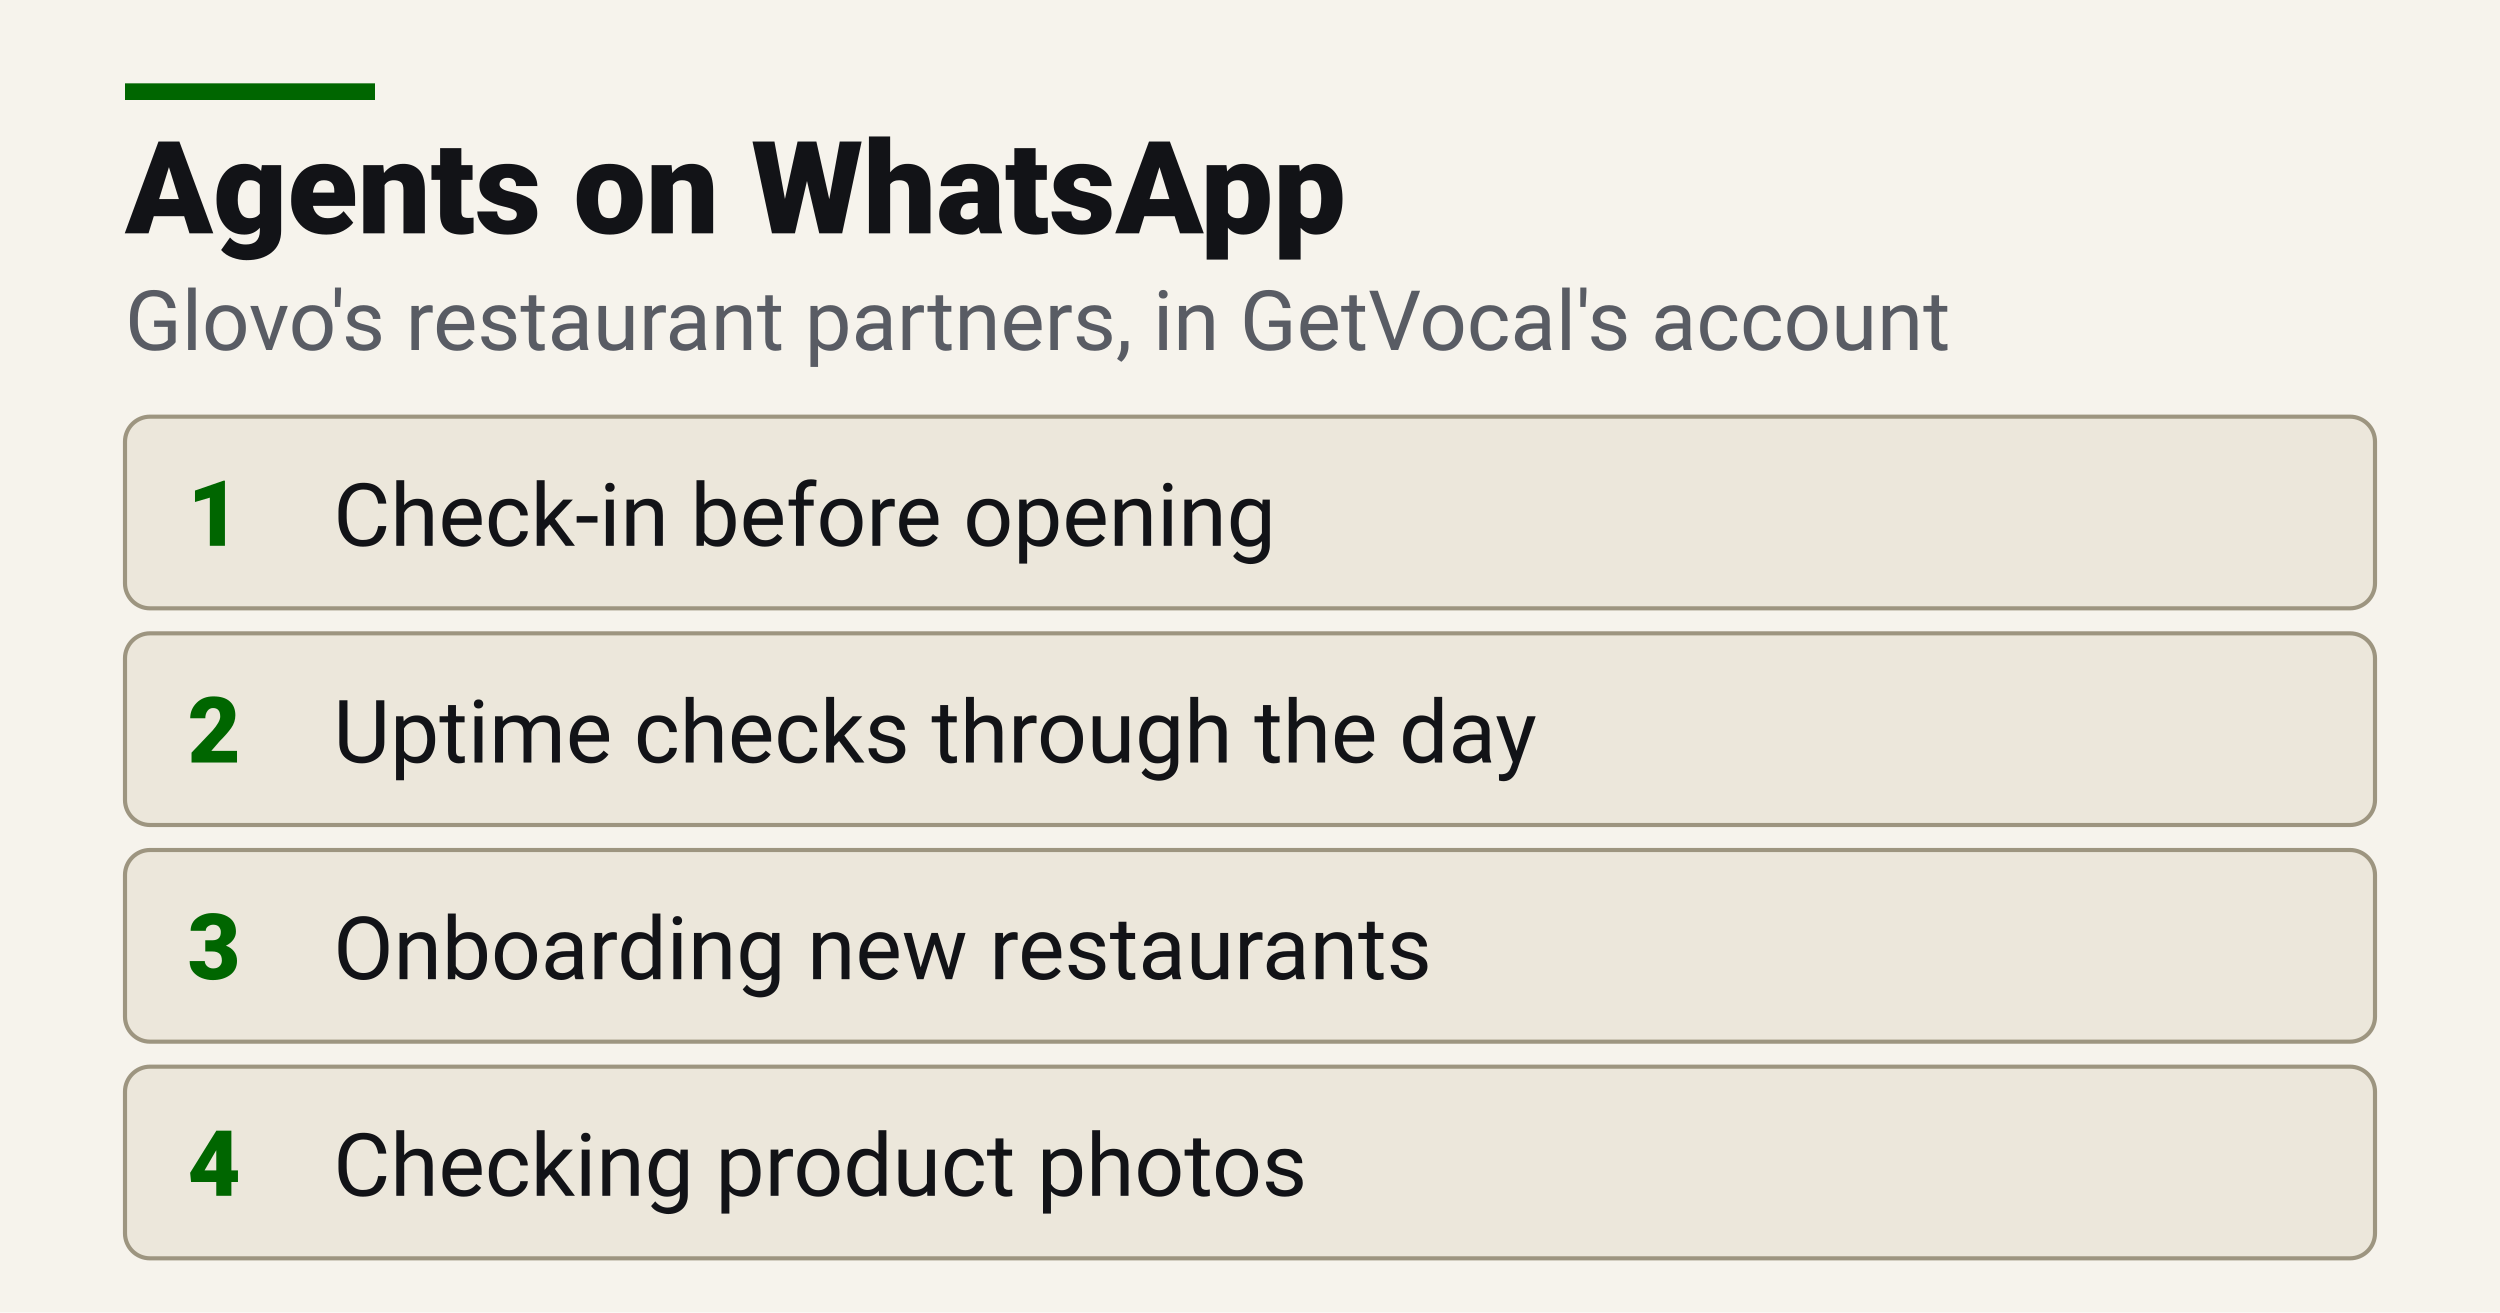
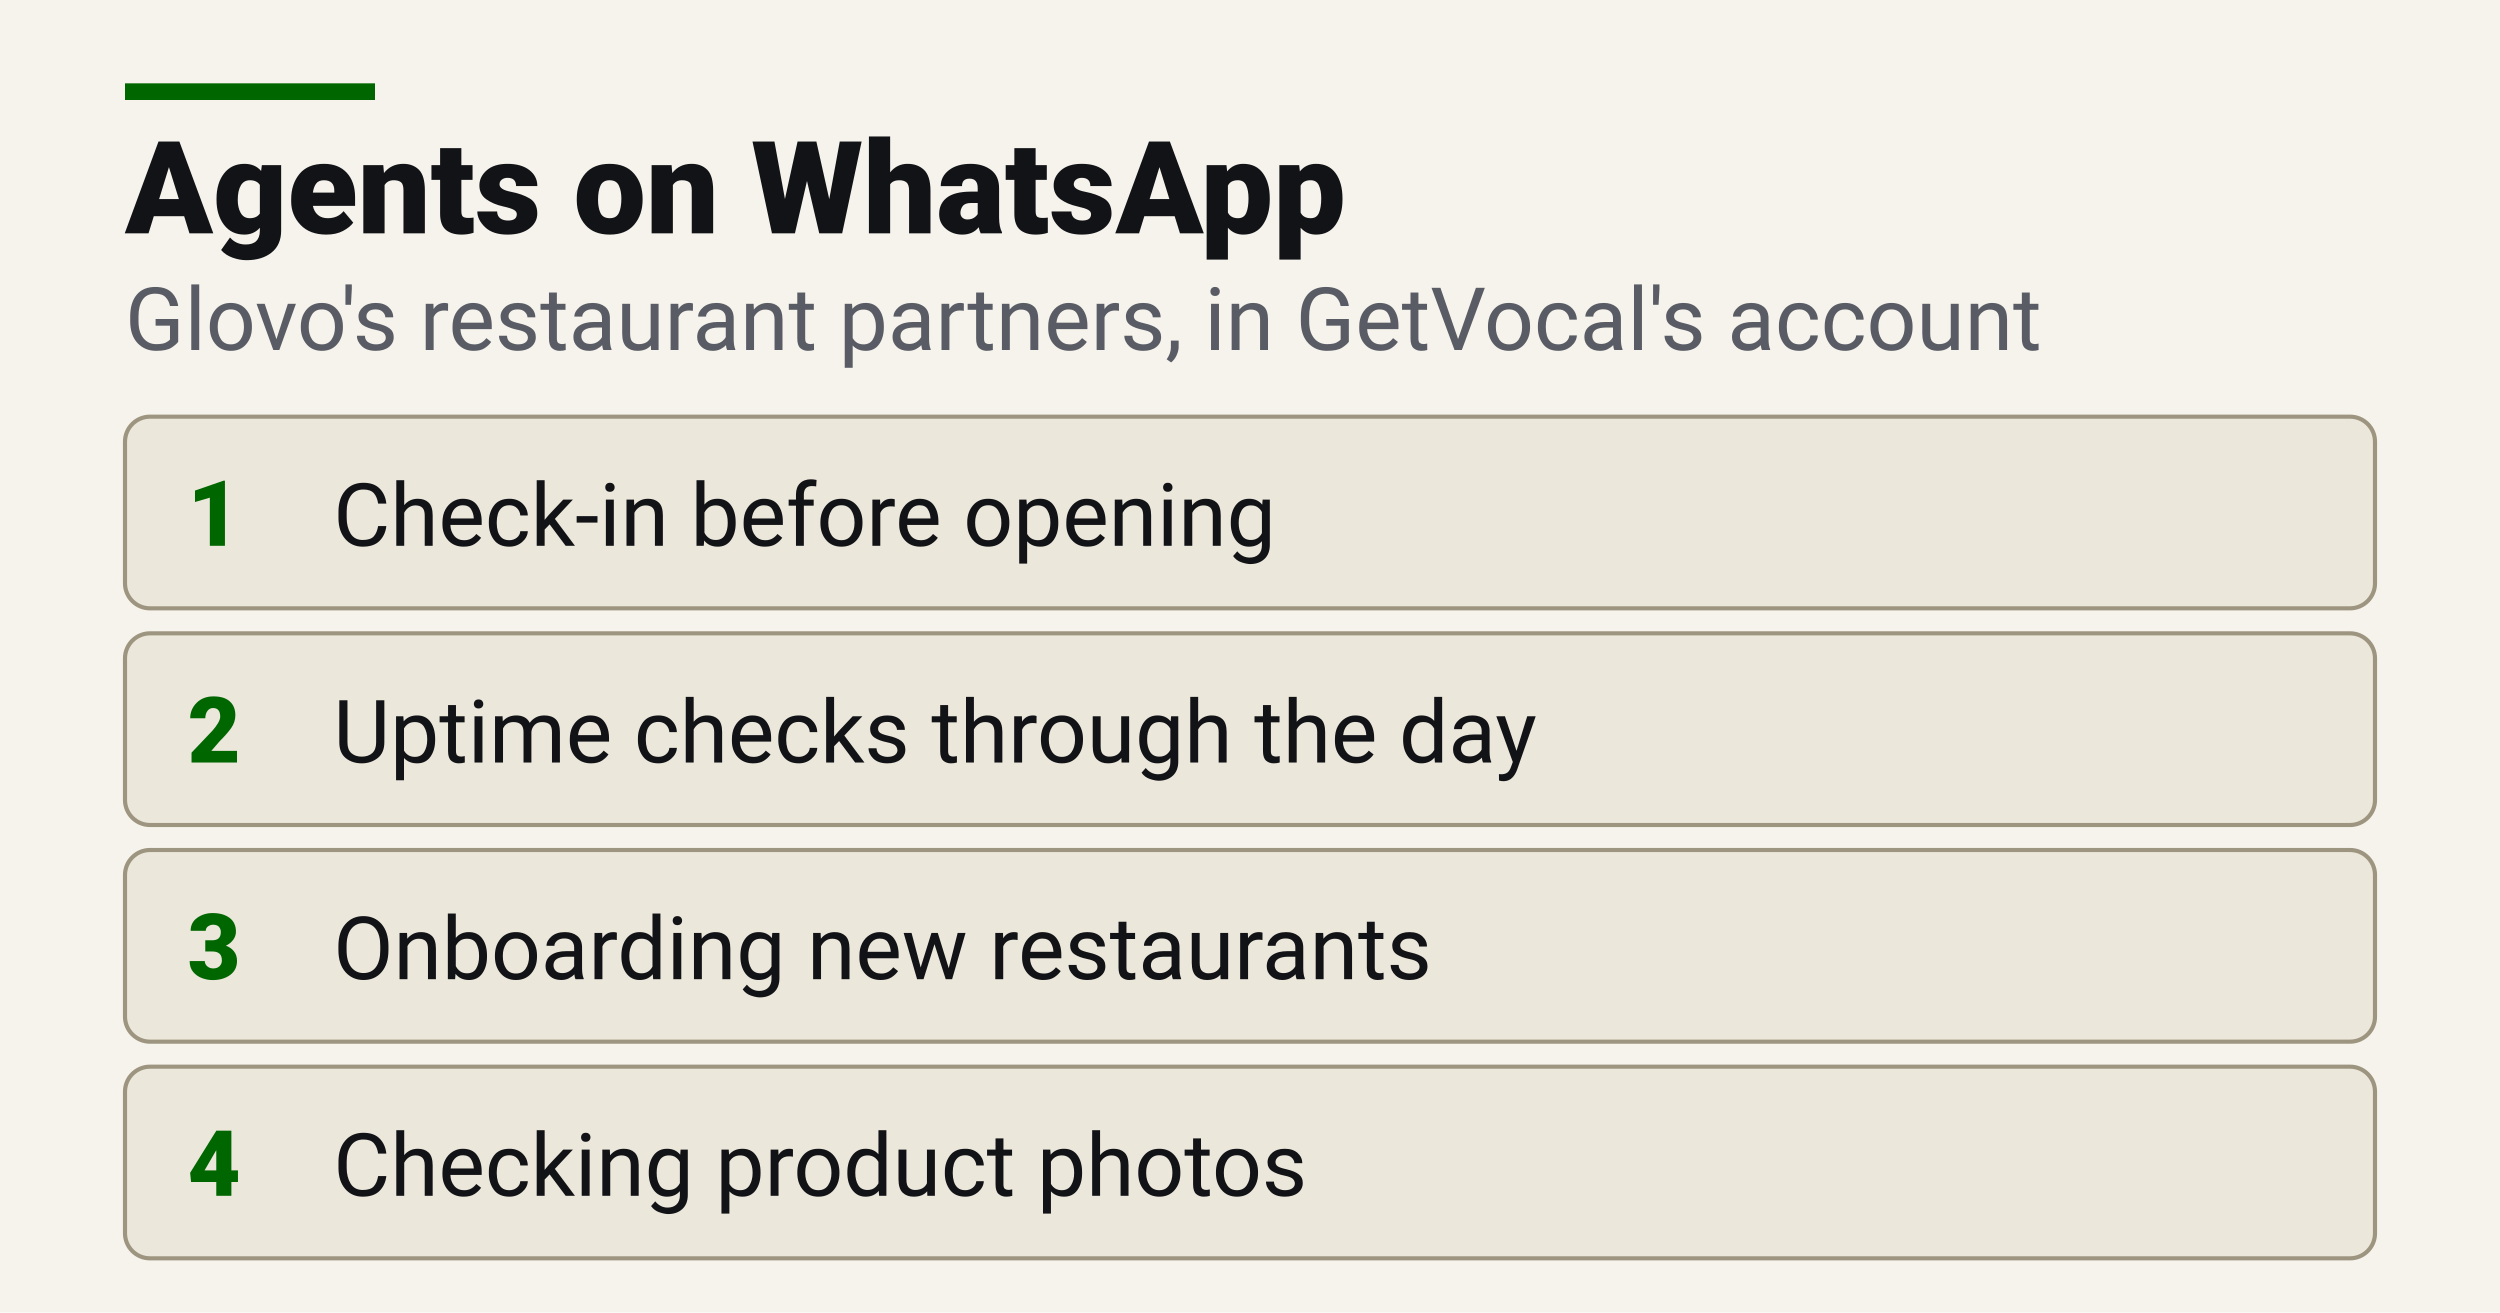
<svg xmlns="http://www.w3.org/2000/svg" viewBox="0 0 1200 630" width="1200" height="630" role="img" aria-labelledby="t">
  <style>
.bg{fill:#f6f3ec}.ink{fill:#121317}.ink3{fill:#595c64}.grn{fill:#006600}.box{fill:#ece7db;stroke:#9d9580}
text{font-family:system-ui,-apple-system,"Segoe UI",Roboto,Helvetica,Arial,sans-serif}
@media (prefers-color-scheme:dark){.bg{fill:#111214}.ink{fill:#eceae4}.ink3{fill:#a6a39a}.grn{fill:#6dbb7e}.box{fill:#1a1b1e;stroke:#5f5b51}}
</style>
  <rect class="bg" width="1200" height="630" />
  <rect class="grn" x="60" y="40" width="120" height="8" />
  <text class="ink" x="60" y="112" font-size="62" font-weight="800">Agents on WhatsApp</text>
-   <text class="ink3" x="60" y="168" font-size="40">Glovo's restaurant partners, in GetVocal's account</text>
+   <text class="ink3" x="60" y="168" font-size="42">Glovo's restaurant partners, in GetVocal's account</text>
  <rect class="box" x="60" y="200" width="1080" height="92" rx="12" stroke-width="2" />
  <text class="grn" x="90" y="262" font-size="44" font-weight="800">1</text>
  <text class="ink" x="160" y="262" font-size="42">Check-in before opening</text>
  <rect class="box" x="60" y="304" width="1080" height="92" rx="12" stroke-width="2" />
  <text class="grn" x="90" y="366" font-size="44" font-weight="800">2</text>
  <text class="ink" x="160" y="366" font-size="42">Uptime checks through the day</text>
  <rect class="box" x="60" y="408" width="1080" height="92" rx="12" stroke-width="2" />
  <text class="grn" x="90" y="470" font-size="44" font-weight="800">3</text>
  <text class="ink" x="160" y="470" font-size="42">Onboarding new restaurants</text>
  <rect class="box" x="60" y="512" width="1080" height="92" rx="12" stroke-width="2" />
  <text class="grn" x="90" y="574" font-size="44" font-weight="800">4</text>
  <text class="ink" x="160" y="574" font-size="42">Checking product photos</text>
</svg>
